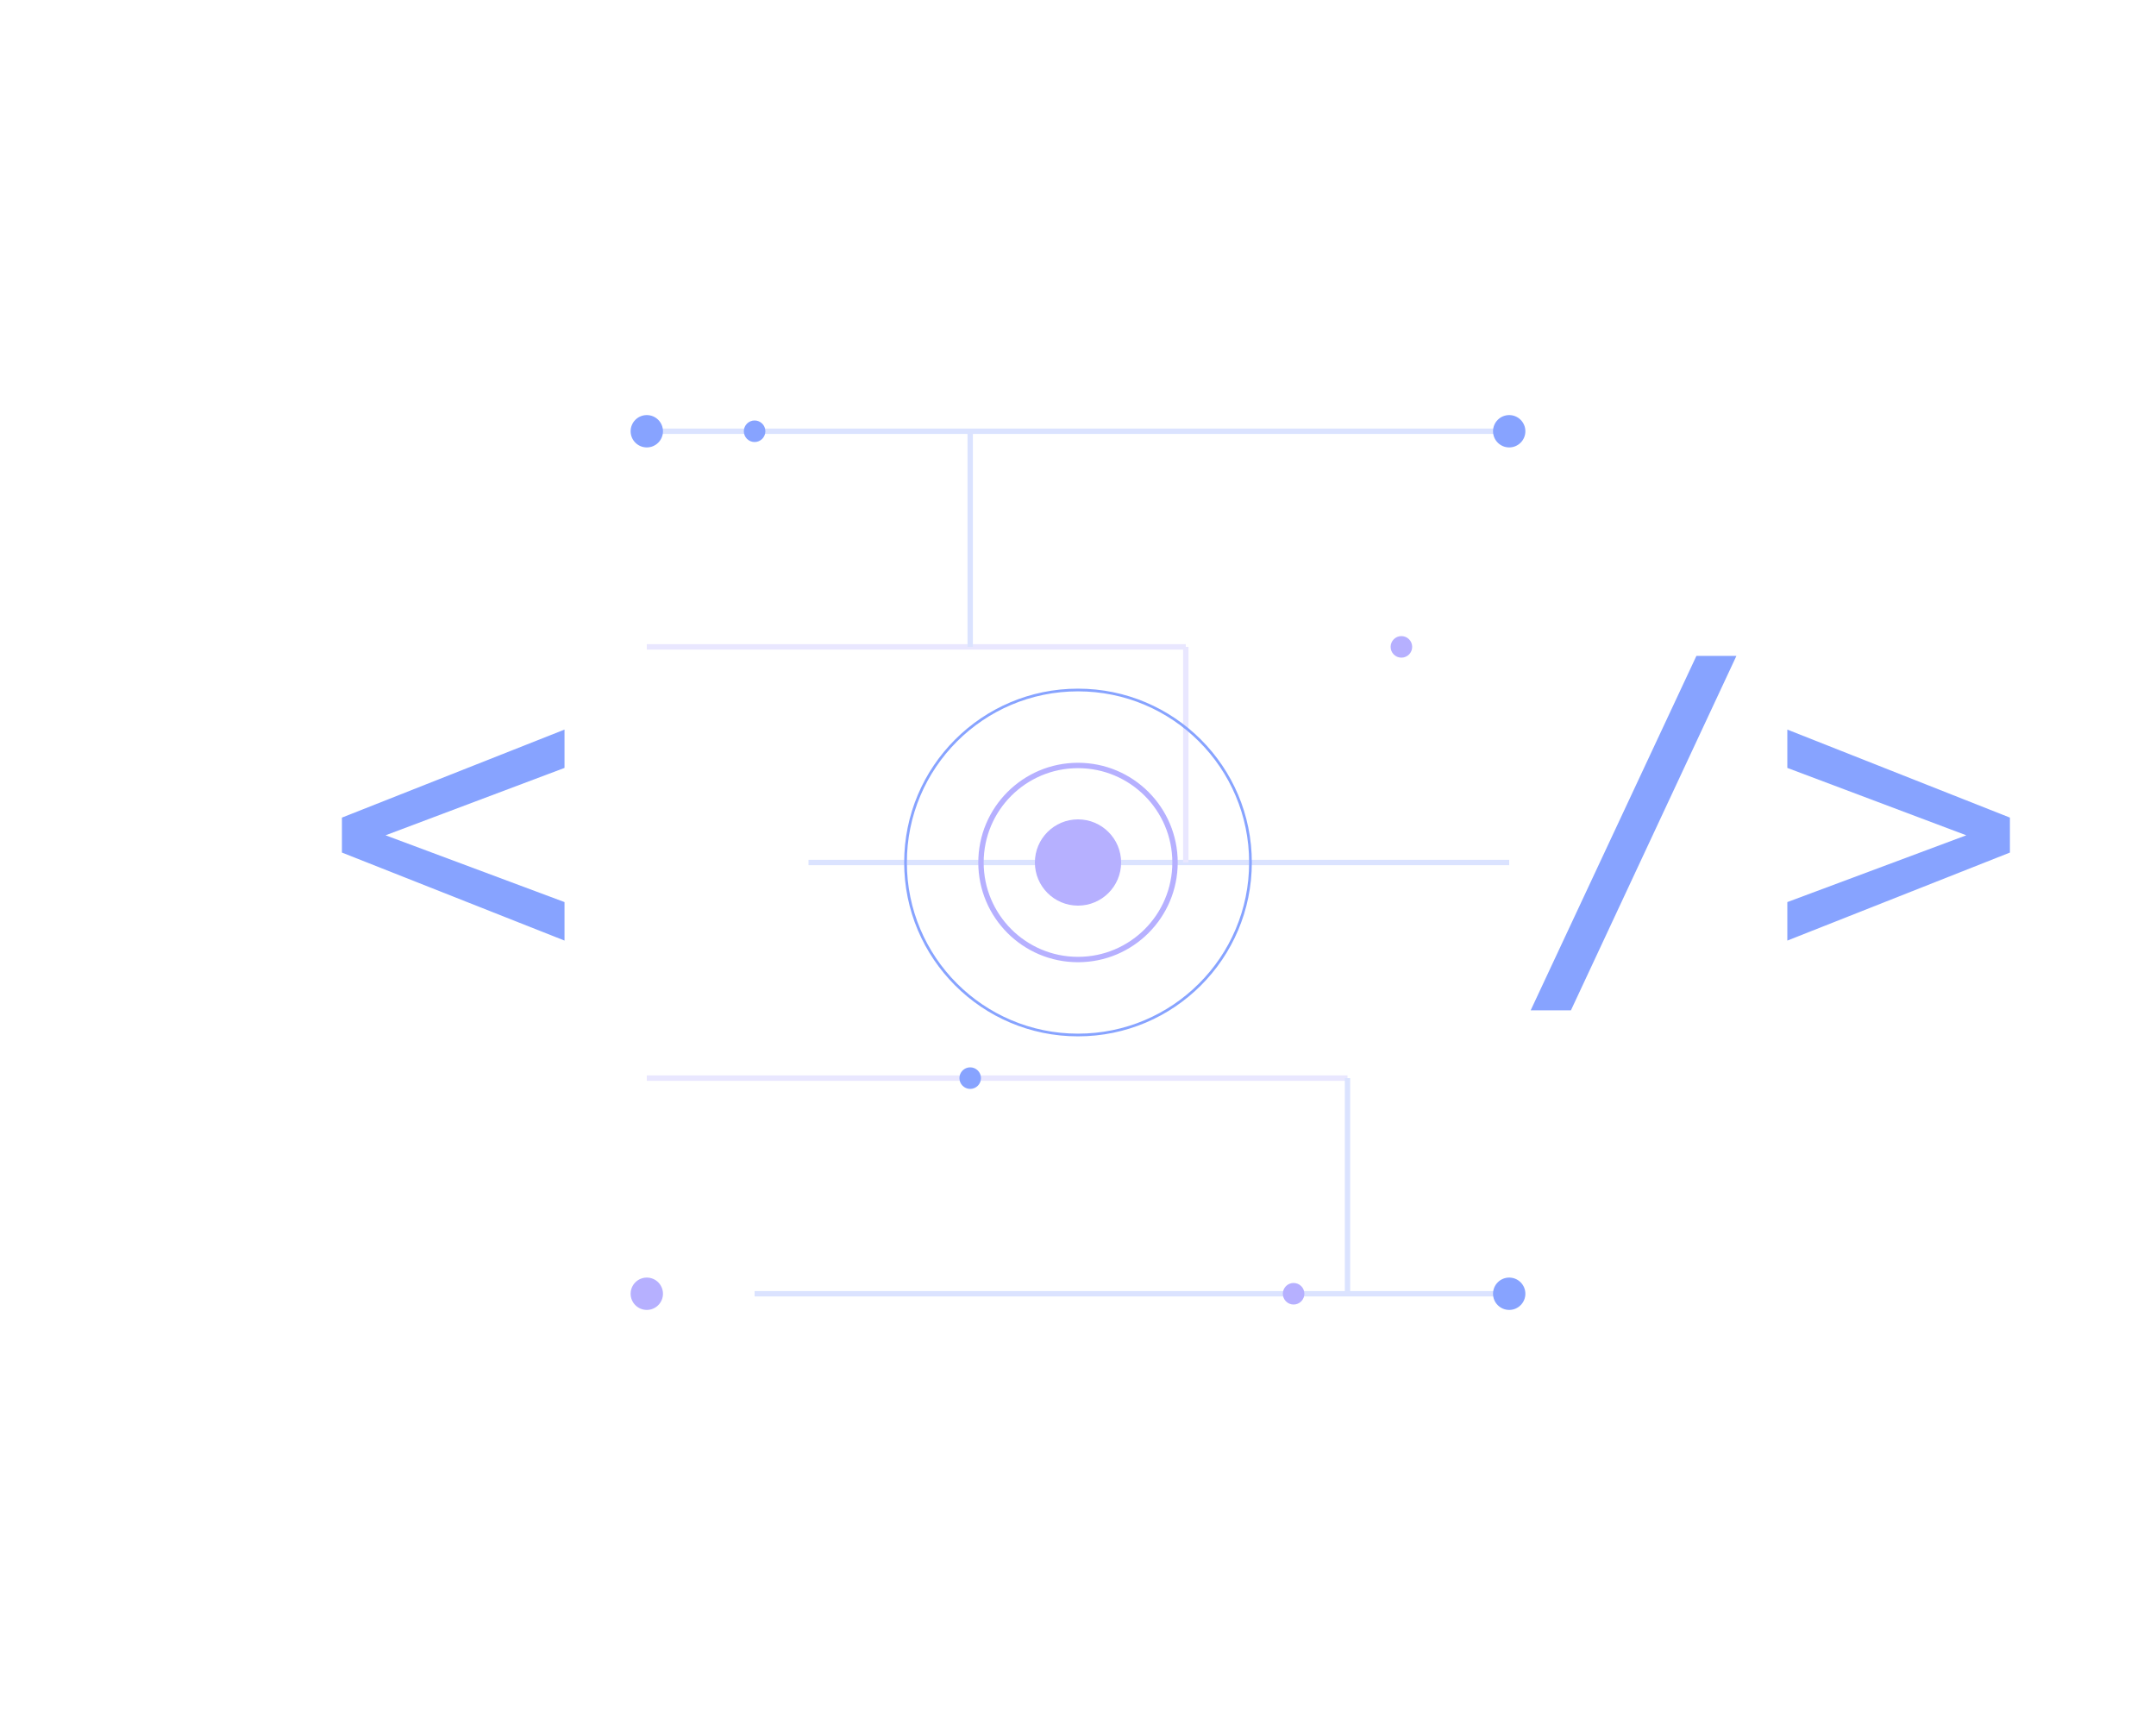
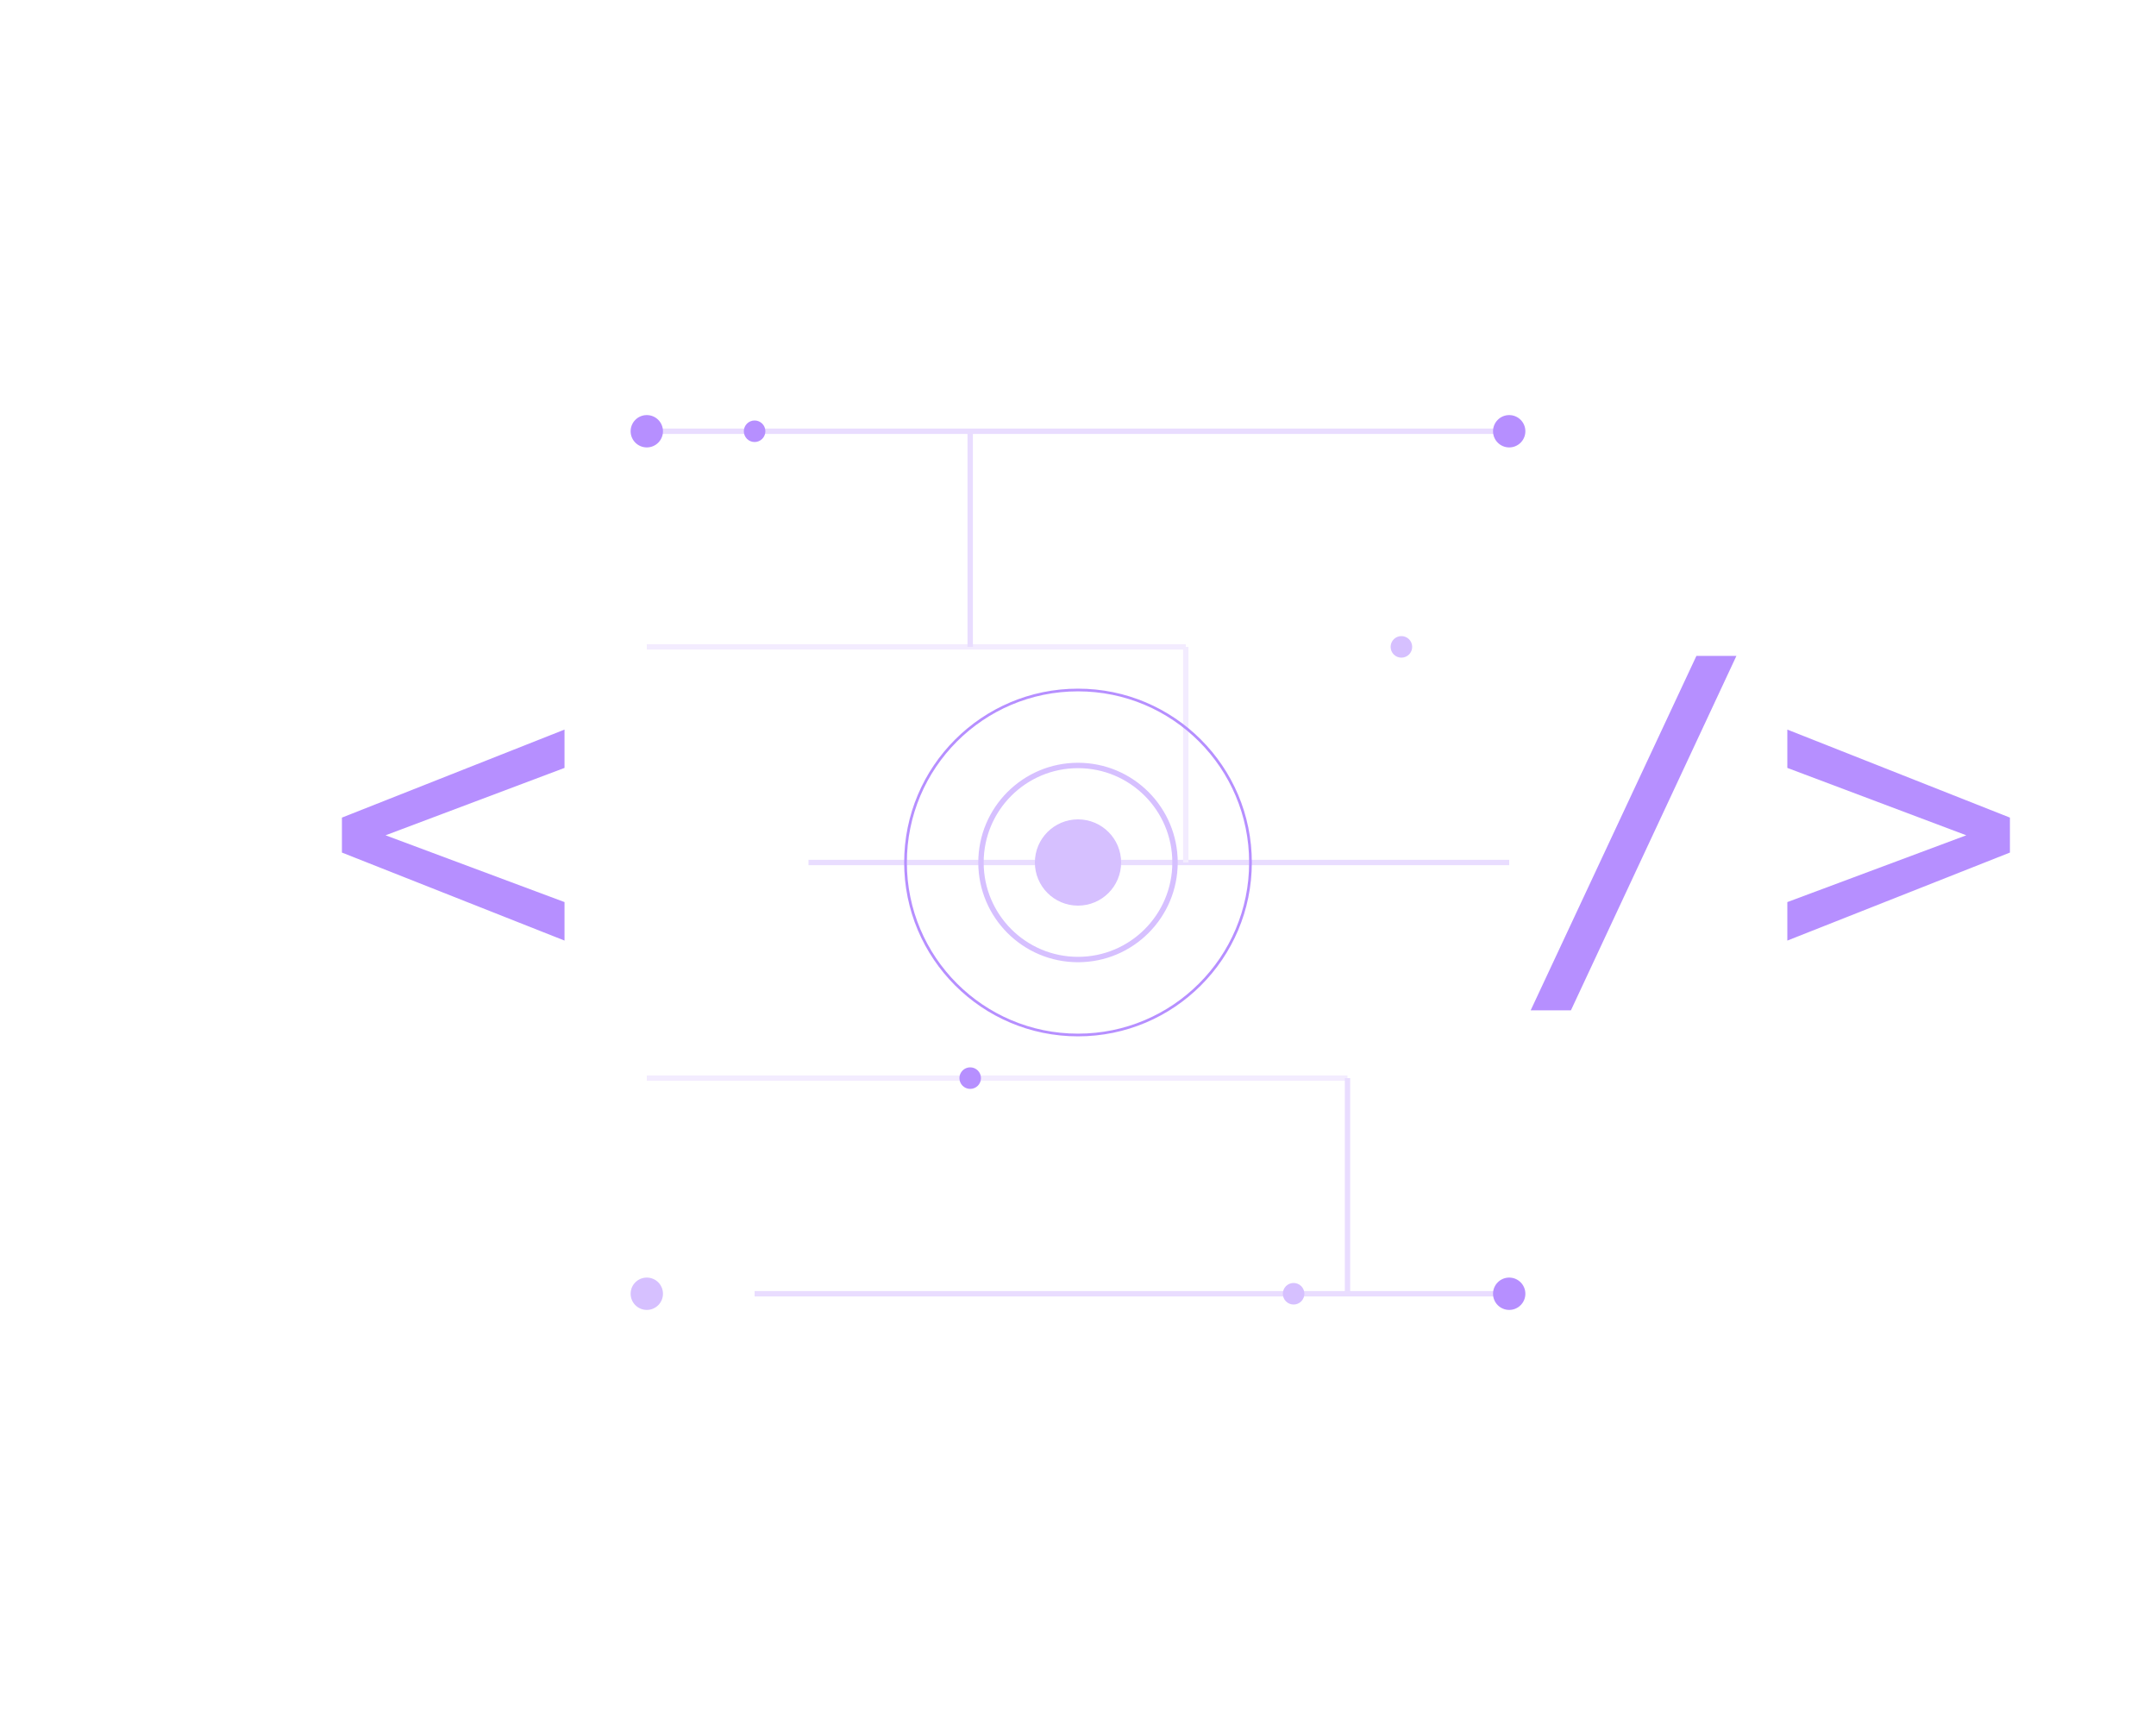
<svg xmlns="http://www.w3.org/2000/svg" opacity="0.55" viewBox="0 0 400 320" width="400" height="320">
  <defs>
    <style>
      @keyframes bracketPulse { 0%, 100% { opacity: 0.15; } 50% { opacity: 0.35; } }
      @keyframes flowMove { 0% { opacity: 0.3; transform: translateX(-10px); } 50% { opacity: 1; transform: translateX(10px); } 100% { opacity: 0.3; transform: translateX(-10px); } }
      @keyframes ringPulse { 0% { opacity: 0.6; transform: scale(1); } 100% { opacity: 0; transform: scale(1.4); } }
      @keyframes nodeGlow { 0%, 100% { opacity: 1; } 50% { opacity: 0.4; } }
      
      .bracket { font-family: monospace; font-size: 80px; animation: bracketPulse 3s ease-in-out infinite; }
-       .bracket--l { fill: #2457FF; animation-delay: 0s; }
-       .bracket--r { fill: #2457FF; animation-delay: 1.5s; }
+       .bracket--l { fill: #7A33FF; animation-delay: 0s; }
+       .bracket--r { fill: #7A33FF; animation-delay: 1.5s; }
      
      .circuit { opacity: 0.3; }
      .circuit line { stroke-width: 1; }
      .circuit-v { stroke-width: 0.5; }
      
      .flow { animation: flowMove 2s ease-in-out infinite; }
-       .flow--1 { fill: #2457FF; animation-delay: 0s; }
-       .flow--2 { fill: #7A70FF; animation-delay: 0.5s; }
-       .flow--3 { fill: #2457FF; animation-delay: 1s; }
-       .flow--4 { fill: #7A70FF; animation-delay: 1.5s; }
+       .flow--1 { fill: #7A33FF; animation-delay: 0s; }
+       .flow--2 { fill: #B48CFF; animation-delay: 0.5s; }
+       .flow--3 { fill: #7A33FF; animation-delay: 1s; }
+       .flow--4 { fill: #B48CFF; animation-delay: 1.5s; }
      
      .ring { fill: none; animation: ringPulse 2.5s ease-out infinite; transform-origin: center; transform-box: fill-box; }
-       .ring--1 { stroke: #7A70FF; stroke-width: 1; animation-delay: 0s; }
-       .ring--2 { stroke: #2457FF; stroke-width: 0.5; animation-delay: 0.5s; }
+       .ring--1 { stroke: #B48CFF; stroke-width: 1; animation-delay: 0s; }
+       .ring--2 { stroke: #7A33FF; stroke-width: 0.5; animation-delay: 0.5s; }
      
-       .node-c { fill: #7A70FF; animation: nodeGlow 2s ease-in-out infinite; }
+       .node-c { fill: #B48CFF; animation: nodeGlow 2s ease-in-out infinite; }
      .node-sm { animation: nodeGlow 2s ease-in-out infinite; }
    </style>
  </defs>
  <text class="bracket bracket--l" x="60" y="180">&lt;</text>
  <text class="bracket bracket--r" x="280" y="180">/&gt;</text>
  <g class="circuit">
-     <line x1="120" y1="80" x2="280" y2="80" stroke="#2457FF" />
-     <line x1="120" y1="120" x2="220" y2="120" stroke="#7A70FF" />
-     <line x1="150" y1="160" x2="280" y2="160" stroke="#2457FF" />
-     <line x1="120" y1="200" x2="250" y2="200" stroke="#7A70FF" />
-     <line x1="140" y1="240" x2="280" y2="240" stroke="#2457FF" />
-     <line class="circuit-v" x1="180" y1="80" x2="180" y2="120" stroke="#2457FF" />
-     <line class="circuit-v" x1="220" y1="120" x2="220" y2="160" stroke="#7A70FF" />
-     <line class="circuit-v" x1="250" y1="200" x2="250" y2="240" stroke="#2457FF" />
+     <line x1="120" y1="80" x2="280" y2="80" stroke="#7A33FF" />
+     <line x1="120" y1="120" x2="220" y2="120" stroke="#B48CFF" />
+     <line x1="150" y1="160" x2="280" y2="160" stroke="#7A33FF" />
+     <line x1="120" y1="200" x2="250" y2="200" stroke="#B48CFF" />
+     <line x1="140" y1="240" x2="280" y2="240" stroke="#7A33FF" />
+     <line class="circuit-v" x1="180" y1="80" x2="180" y2="120" stroke="#7A33FF" />
+     <line class="circuit-v" x1="220" y1="120" x2="220" y2="160" stroke="#B48CFF" />
+     <line class="circuit-v" x1="250" y1="200" x2="250" y2="240" stroke="#7A33FF" />
  </g>
  <circle class="node-c" cx="200" cy="160" r="8" />
  <circle class="ring ring--1" cx="200" cy="160" r="18" />
  <circle class="ring ring--2" cx="200" cy="160" r="32" />
  <circle class="flow flow--1" cx="140" cy="80" r="2" />
  <circle class="flow flow--2" cx="260" cy="120" r="2" />
  <circle class="flow flow--3" cx="180" cy="200" r="2" />
  <circle class="flow flow--4" cx="240" cy="240" r="2" />
-   <circle class="node-sm" cx="120" cy="80" r="3" fill="#2457FF" />
-   <circle class="node-sm" cx="280" cy="80" r="3" fill="#2457FF" />
-   <circle class="node-sm" cx="280" cy="240" r="3" fill="#2457FF" />
-   <circle class="node-sm" cx="120" cy="240" r="3" fill="#7A70FF" />
+   <circle class="node-sm" cx="120" cy="80" r="3" fill="#7A33FF" />
+   <circle class="node-sm" cx="280" cy="80" r="3" fill="#7A33FF" />
+   <circle class="node-sm" cx="280" cy="240" r="3" fill="#7A33FF" />
+   <circle class="node-sm" cx="120" cy="240" r="3" fill="#B48CFF" />
</svg>
